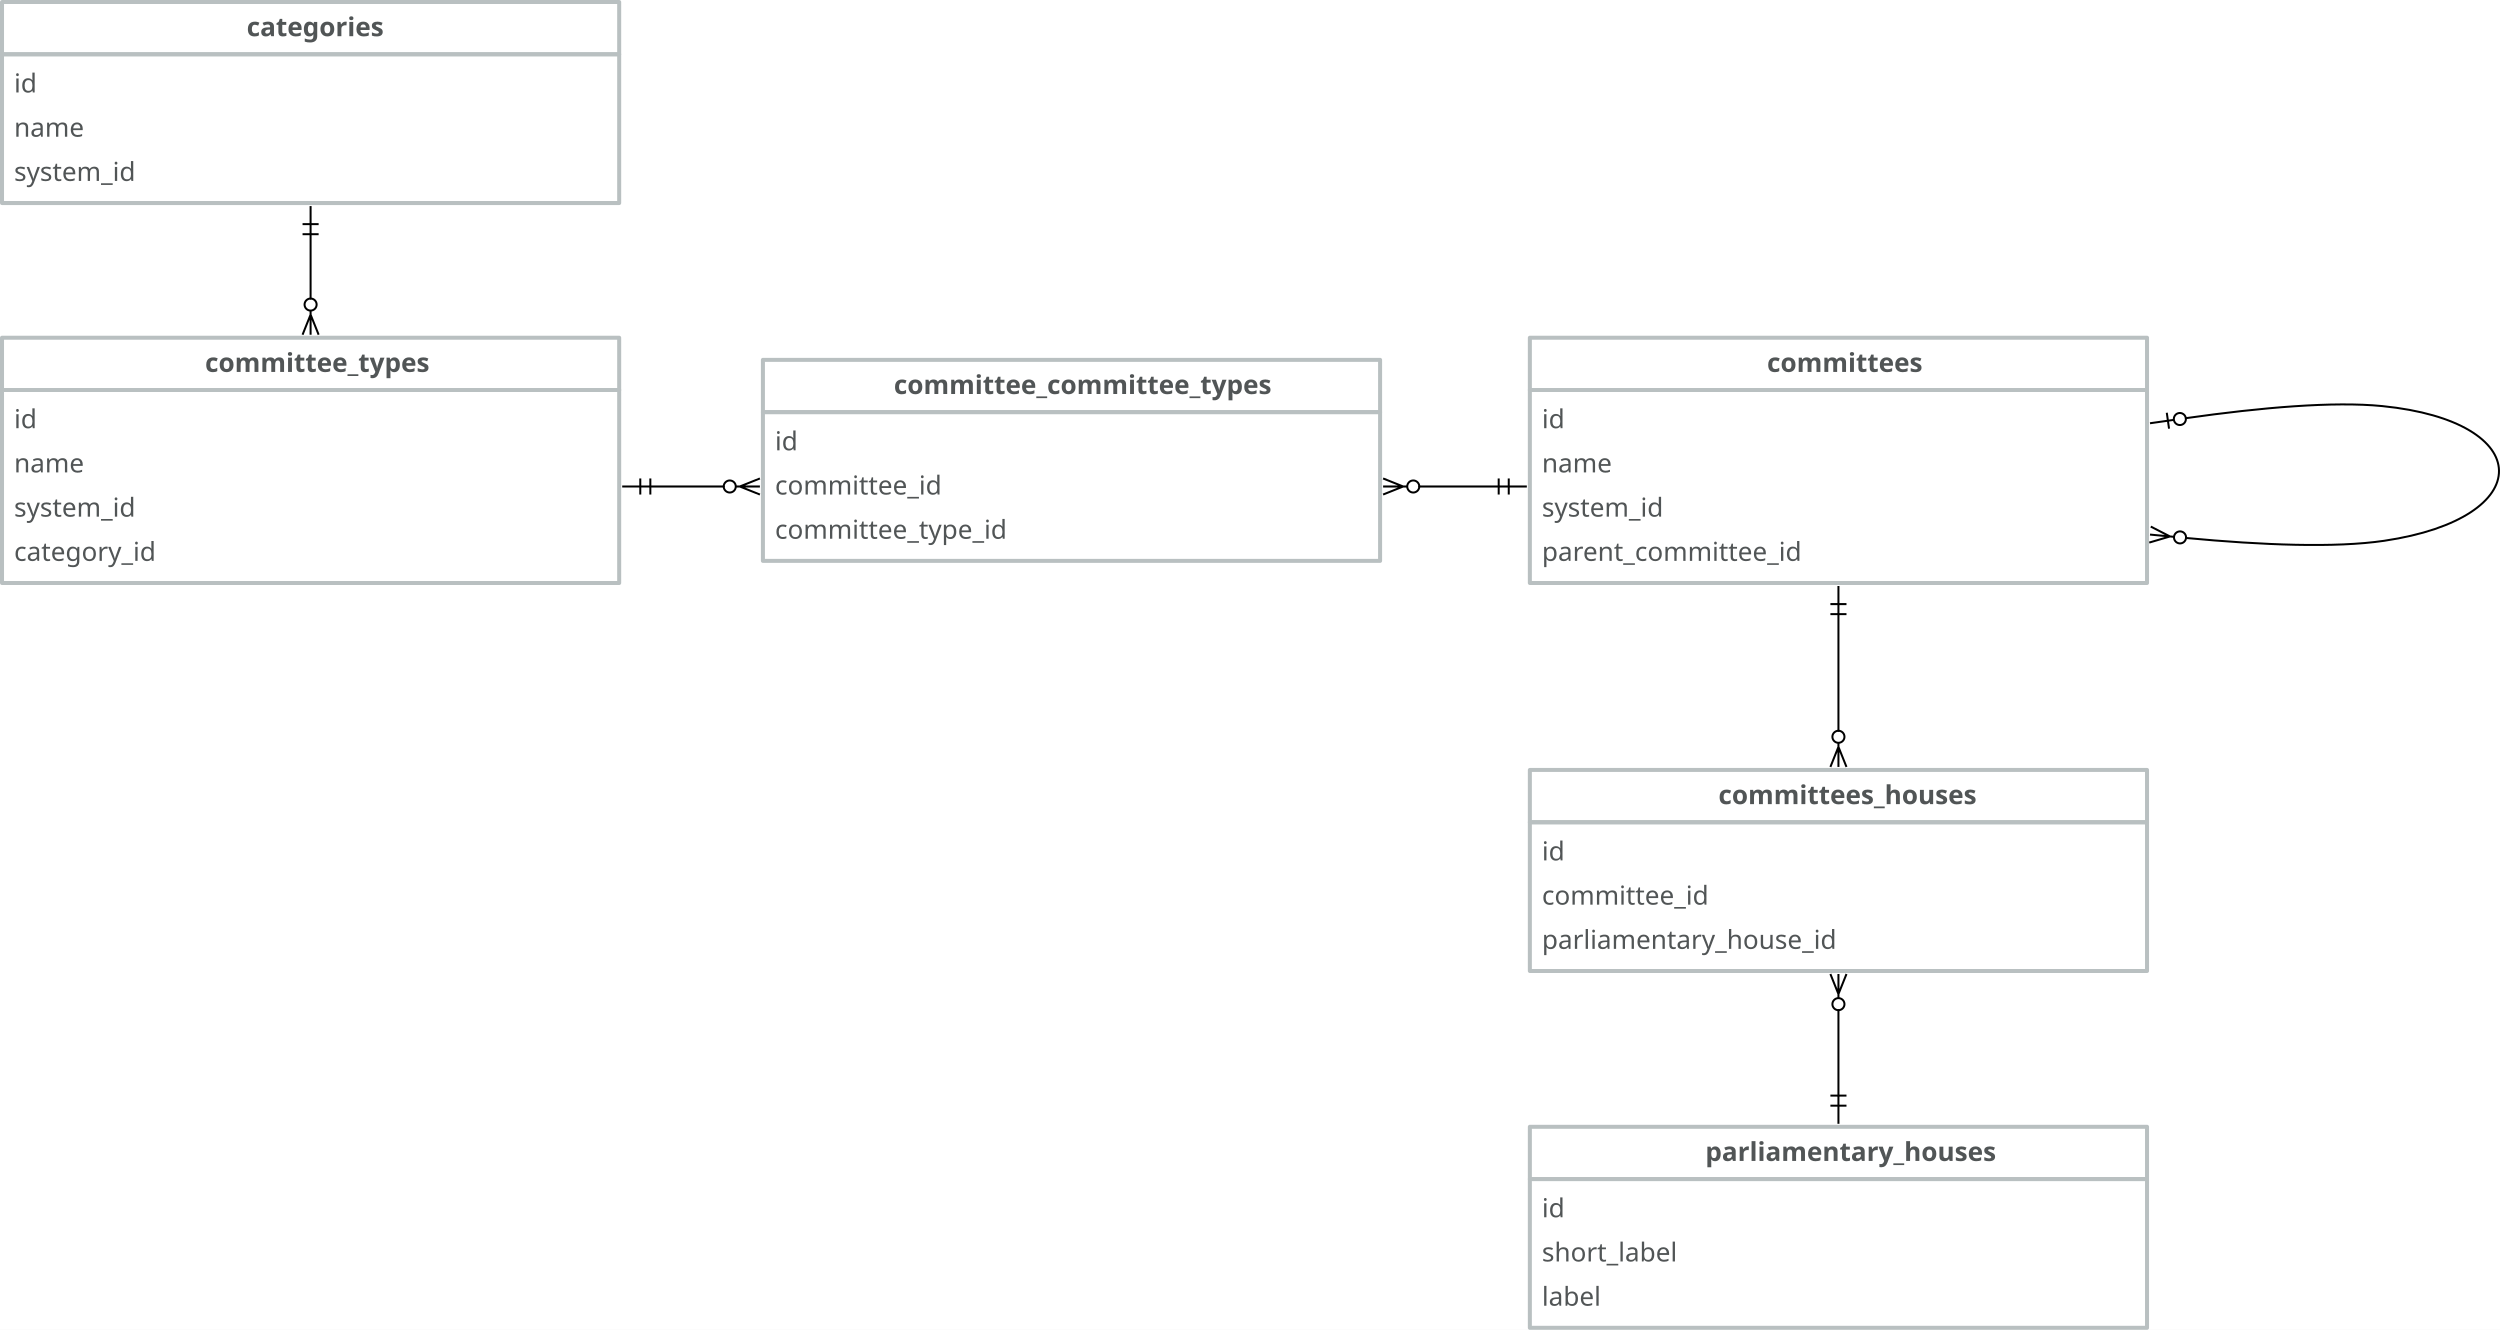
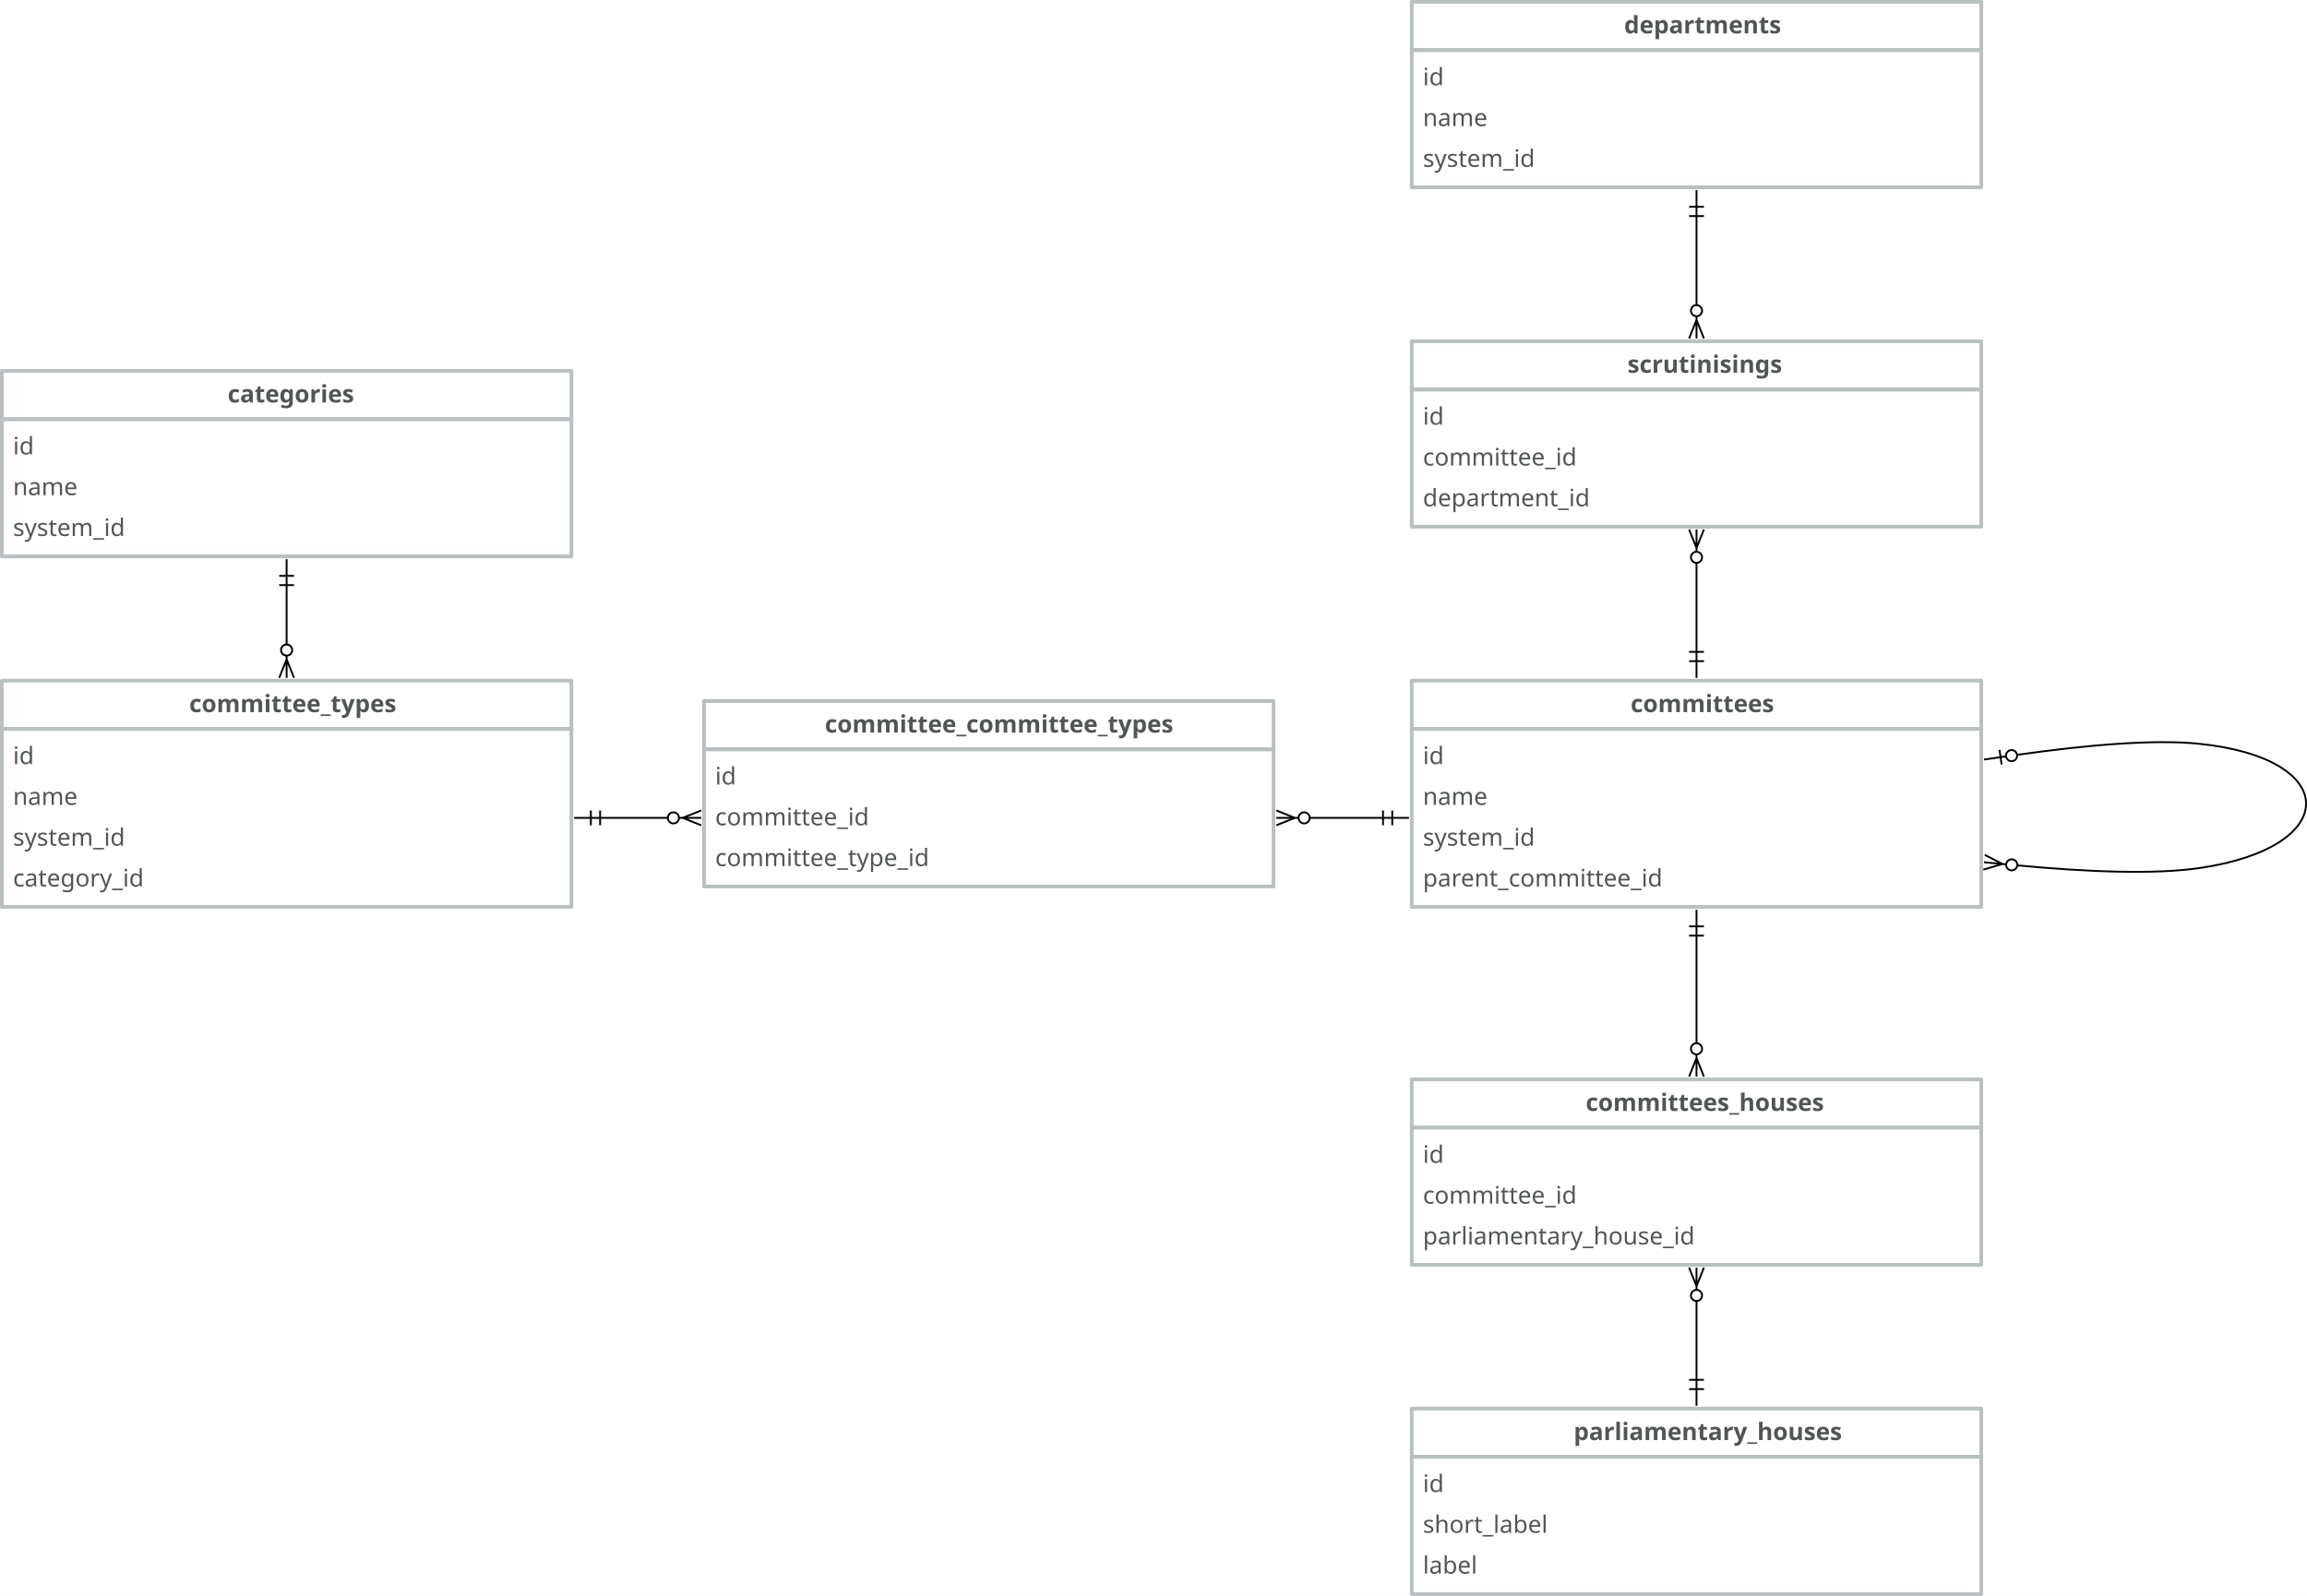
- <svg xmlns="http://www.w3.org/2000/svg" version="1.1" viewBox="-112 21 1243.583 661.5" width="1243.583" height="661.5">
+ <svg xmlns="http://www.w3.org/2000/svg" version="1.1" viewBox="-112 -178 1243.583 860.5" width="1243.583" height="860.5">
  <defs>
    <marker orient="auto" overflow="visible" markerUnits="strokeWidth" id="CrowBall_Marker" stroke-linejoin="miter" stroke-miterlimit="10" viewBox="-1 -5 20 10" markerWidth="20" markerHeight="10" color="black">
      <g>
        <path d="M 18 0 L 6 0 M 18 4 L 8 0 L 18 -4 M .879 2.121 C -.293 .95 -.293 -.95 .879 -2.121 C 2.05 -3.293 3.95 -3.293 5.121 -2.121 C 6.293 -.95 6.293 .95 5.121 2.121 C 3.95 3.293 2.05 3.293 .879 2.121" fill="none" stroke="currentColor" stroke-width="1" />
      </g>
    </marker>
    <marker orient="auto" overflow="visible" markerUnits="strokeWidth" id="DoubleBar_Marker" stroke-linejoin="miter" stroke-miterlimit="10" viewBox="-15 -5 16 10" markerWidth="16" markerHeight="10" color="black">
      <g>
        <path d="M -14 0 L 0 0 M -5 -4 L -5 4 M 0 -4 L 0 4" fill="none" stroke="currentColor" stroke-width="1" />
      </g>
    </marker>
    <marker orient="auto" overflow="visible" markerUnits="strokeWidth" id="BarBall_Marker" stroke-linejoin="miter" stroke-miterlimit="10" viewBox="-19 -5 20 10" markerWidth="20" markerHeight="10" color="black">
      <g>
        <path d="M -18 0 L -6 0 M -9 -4 L -9 4 M -.879 -2.121 C .293 -.95 .293 .95 -.879 2.121 C -2.05 3.293 -3.95 3.293 -5.121 2.121 C -6.293 .95 -6.293 -.95 -5.121 -2.121 C -3.95 -3.293 -2.05 -3.293 -.879 -2.121" fill="none" stroke="currentColor" stroke-width="1" />
      </g>
    </marker>
  </defs>
  <g id="Canvas_1" stroke-opacity="1" fill="none" stroke-dasharray="none" fill-opacity="1" stroke="none">
-     <rect fill="white" x="-112" y="21" width="1243.583" height="661.5" />
+     <rect fill="white" x="-112" y="-178" width="1243.583" height="860.5" />
    <g id="Canvas_1_Layer_1">
      <g id="Group_2">
        <g id="Graphic_4">
          <rect x="-111" y="48" width="307" height="74" stroke="#b9c0c1" stroke-linecap="round" stroke-linejoin="round" stroke-width="2" />
          <text transform="translate(-105 54)" fill="#515556">
            <tspan font-family="Avenir" font-size="13" fill="#515556" x="0" y="13">id</tspan>
            <tspan font-family="Avenir" font-size="13" fill="#515556" x="0" y="35">name</tspan>
            <tspan font-family="Avenir" font-size="13" fill="#515556" x="0" y="57">system_id</tspan>
          </text>
        </g>
        <g id="Graphic_3">
          <rect x="-111" y="22" width="307" height="26" stroke="#b9c0c1" stroke-linecap="round" stroke-linejoin="round" stroke-width="2" />
          <text transform="translate(-105 26)" fill="#515556">
            <tspan font-family="Avenir" font-weight="bold" font-size="13" fill="#515556" x="115.722" y="13">categories</tspan>
          </text>
        </g>
      </g>
      <g id="Group_6">
        <g id="Graphic_8">
          <rect x="-111" y="215" width="307" height="96" stroke="#b9c0c1" stroke-linecap="round" stroke-linejoin="round" stroke-width="2" />
          <text transform="translate(-105 221)" fill="#515556">
            <tspan font-family="Avenir" font-size="13" fill="#515556" x="0" y="13">id</tspan>
            <tspan font-family="Avenir" font-size="13" fill="#515556" x="0" y="35">name</tspan>
            <tspan font-family="Avenir" font-size="13" fill="#515556" x="0" y="57">system_id</tspan>
            <tspan font-family="Avenir" font-size="13" fill="#515556" x="0" y="79">category_id</tspan>
          </text>
        </g>
        <g id="Graphic_7">
          <rect x="-111" y="189" width="307" height="26" stroke="#b9c0c1" stroke-linecap="round" stroke-linejoin="round" stroke-width="2" />
          <text transform="translate(-105 193)" fill="#515556">
            <tspan font-family="Avenir" font-weight="bold" font-size="13" fill="#515556" x="95.013" y="13">committee_types</tspan>
          </text>
        </g>
      </g>
      <g id="Line_9">
        <line x1="42.5" y1="137.5" x2="42.5" y2="169.5" marker-end="url(#CrowBall_Marker)" marker-start="url(#DoubleBar_Marker)" stroke="black" stroke-linecap="round" stroke-linejoin="round" stroke-width="1" />
      </g>
      <g id="Group_10">
        <g id="Graphic_12">
          <rect x="649" y="215" width="307" height="96" stroke="#b9c0c1" stroke-linecap="round" stroke-linejoin="round" stroke-width="2" />
          <text transform="translate(655 221)" fill="#515556">
            <tspan font-family="Avenir" font-size="13" fill="#515556" x="0" y="13">id</tspan>
            <tspan font-family="Avenir" font-size="13" fill="#515556" x="0" y="35">name</tspan>
            <tspan font-family="Avenir" font-size="13" fill="#515556" x="0" y="57">system_id</tspan>
            <tspan font-family="Avenir" font-size="13" fill="#515556" x="0" y="79">parent_committee_id</tspan>
          </text>
        </g>
        <g id="Graphic_11">
          <rect x="649" y="189" width="307" height="26" stroke="#b9c0c1" stroke-linecap="round" stroke-linejoin="round" stroke-width="2" />
          <text transform="translate(655 193)" fill="#515556">
            <tspan font-family="Avenir" font-weight="bold" font-size="13" fill="#515556" x="111.99" y="13">committees</tspan>
          </text>
        </g>
      </g>
      <g id="Line_13">
        <path d="M 975.303 229.012 C 1012.98 223.667 1048.776 220.591 1073 223 C 1149.917 230.649 1150.634 278.668 1074 290 C 1049.696 293.594 1013.501 292.193 975.402 288.603" marker-end="url(#CrowBall_Marker)" marker-start="url(#BarBall_Marker)" stroke="black" stroke-linecap="round" stroke-linejoin="round" stroke-width="1" />
      </g>
      <g id="Group_14">
        <g id="Graphic_16">
          <rect x="649" y="430" width="307" height="74" stroke="#b9c0c1" stroke-linecap="round" stroke-linejoin="round" stroke-width="2" />
          <text transform="translate(655 436)" fill="#515556">
            <tspan font-family="Avenir" font-size="13" fill="#515556" x="0" y="13">id</tspan>
            <tspan font-family="Avenir" font-size="13" fill="#515556" x="0" y="35">committee_id</tspan>
            <tspan font-family="Avenir" font-size="13" fill="#515556" x="0" y="57">parliamentary_house_id</tspan>
          </text>
        </g>
        <g id="Graphic_15">
          <rect x="649" y="404" width="307" height="26" stroke="#b9c0c1" stroke-linecap="round" stroke-linejoin="round" stroke-width="2" />
          <text transform="translate(655 408)" fill="#515556">
            <tspan font-family="Avenir" font-weight="bold" font-size="13" fill="#515556" x="87.811" y="13">committees_houses</tspan>
          </text>
        </g>
      </g>
      <g id="Group_17">
        <g id="Graphic_19">
          <rect x="649" y="607.5" width="307" height="74" stroke="#b9c0c1" stroke-linecap="round" stroke-linejoin="round" stroke-width="2" />
          <text transform="translate(655 613.5)" fill="#515556">
            <tspan font-family="Avenir" font-size="13" fill="#515556" x="0" y="13">id</tspan>
            <tspan font-family="Avenir" font-size="13" fill="#515556" x="0" y="35">short_label</tspan>
            <tspan font-family="Avenir" font-size="13" fill="#515556" x="0" y="57">label</tspan>
          </text>
        </g>
        <g id="Graphic_18">
          <rect x="649" y="581.5" width="307" height="26" stroke="#b9c0c1" stroke-linecap="round" stroke-linejoin="round" stroke-width="2" />
          <text transform="translate(655 585.5)" fill="#515556">
            <tspan font-family="Avenir" font-weight="bold" font-size="13" fill="#515556" x="81.291" y="13">parliamentary_houses</tspan>
          </text>
        </g>
      </g>
      <g id="Line_20">
        <line x1="802.5" y1="326.5" x2="802.5" y2="384.5" marker-end="url(#CrowBall_Marker)" marker-start="url(#DoubleBar_Marker)" stroke="black" stroke-linecap="round" stroke-linejoin="round" stroke-width="1" />
      </g>
      <g id="Line_21">
        <line x1="802.5" y1="566" x2="802.5" y2="523.5" marker-end="url(#CrowBall_Marker)" marker-start="url(#DoubleBar_Marker)" stroke="black" stroke-linecap="round" stroke-linejoin="round" stroke-width="1" />
      </g>
      <g id="Group_23">
        <g id="Graphic_25">
          <rect x="267.5" y="226" width="307" height="74" stroke="#b9c0c1" stroke-linecap="round" stroke-linejoin="round" stroke-width="2" />
          <text transform="translate(273.5 232)" fill="#515556">
            <tspan font-family="Avenir" font-size="13" fill="#515556" x="0" y="13">id</tspan>
            <tspan font-family="Avenir" font-size="13" fill="#515556" x="0" y="35">committee_id</tspan>
            <tspan font-family="Avenir" font-size="13" fill="#515556" x="0" y="57">committee_type_id</tspan>
          </text>
        </g>
        <g id="Graphic_24">
          <rect x="267.5" y="200" width="307" height="26" stroke="#b9c0c1" stroke-linecap="round" stroke-linejoin="round" stroke-width="2" />
          <text transform="translate(273.5 204)" fill="#515556">
            <tspan font-family="Avenir" font-weight="bold" font-size="13" fill="#515556" x="59.139" y="13">committee_committee_types</tspan>
          </text>
        </g>
      </g>
      <g id="Line_26">
        <line x1="633.5" y1="263" x2="594" y2="263" marker-end="url(#CrowBall_Marker)" marker-start="url(#DoubleBar_Marker)" stroke="black" stroke-linecap="round" stroke-linejoin="round" stroke-width="1" />
      </g>
      <g id="Line_27">
        <line x1="211.5" y1="263" x2="248" y2="263" marker-end="url(#CrowBall_Marker)" marker-start="url(#DoubleBar_Marker)" stroke="black" stroke-linecap="round" stroke-linejoin="round" stroke-width="1" />
      </g>
+       <g id="Group_28">
+         <g id="Graphic_30">
+           <rect x="649" y="32" width="307" height="74" stroke="#b9c0c1" stroke-linecap="round" stroke-linejoin="round" stroke-width="2" />
+           <text transform="translate(655 38)" fill="#515556">
+             <tspan font-family="Avenir" font-size="13" fill="#515556" x="0" y="13">id</tspan>
+             <tspan font-family="Avenir" font-size="13" fill="#515556" x="0" y="35">committee_id</tspan>
+             <tspan font-family="Avenir" font-size="13" fill="#515556" x="0" y="57">department_id</tspan>
+           </text>
+         </g>
+         <g id="Graphic_29">
+           <rect x="649" y="6" width="307" height="26" stroke="#b9c0c1" stroke-linecap="round" stroke-linejoin="round" stroke-width="2" />
+           <text transform="translate(655 10)" fill="#515556">
+             <tspan font-family="Avenir" font-weight="bold" font-size="13" fill="#515556" x="110.287" y="13">scrutinisings</tspan>
+           </text>
+         </g>
+       </g>
+       <g id="Group_31">
+         <g id="Graphic_33">
+           <rect x="649" y="-151" width="307" height="74" stroke="#b9c0c1" stroke-linecap="round" stroke-linejoin="round" stroke-width="2" />
+           <text transform="translate(655 -145)" fill="#515556">
+             <tspan font-family="Avenir" font-size="13" fill="#515556" x="0" y="13">id</tspan>
+             <tspan font-family="Avenir" font-size="13" fill="#515556" x="0" y="35">name</tspan>
+             <tspan font-family="Avenir" font-size="13" fill="#515556" x="0" y="57">system_id</tspan>
+           </text>
+         </g>
+         <g id="Graphic_32">
+           <rect x="649" y="-177" width="307" height="26" stroke="#b9c0c1" stroke-linecap="round" stroke-linejoin="round" stroke-width="2" />
+           <text transform="translate(655 -173)" fill="#515556">
+             <tspan font-family="Avenir" font-weight="bold" font-size="13" fill="#515556" x="108.5" y="13">departments</tspan>
+           </text>
+         </g>
+       </g>
+       <g id="Line_34">
+         <line x1="802.5" y1="173.5" x2="802.5" y2="125.5" marker-end="url(#CrowBall_Marker)" marker-start="url(#DoubleBar_Marker)" stroke="black" stroke-linecap="round" stroke-linejoin="round" stroke-width="1" />
+       </g>
+       <g id="Line_35">
+         <line x1="802.5" y1="-61.5" x2="802.5" y2="-13.5" marker-end="url(#CrowBall_Marker)" marker-start="url(#DoubleBar_Marker)" stroke="black" stroke-linecap="round" stroke-linejoin="round" stroke-width="1" />
+       </g>
    </g>
  </g>
</svg>
